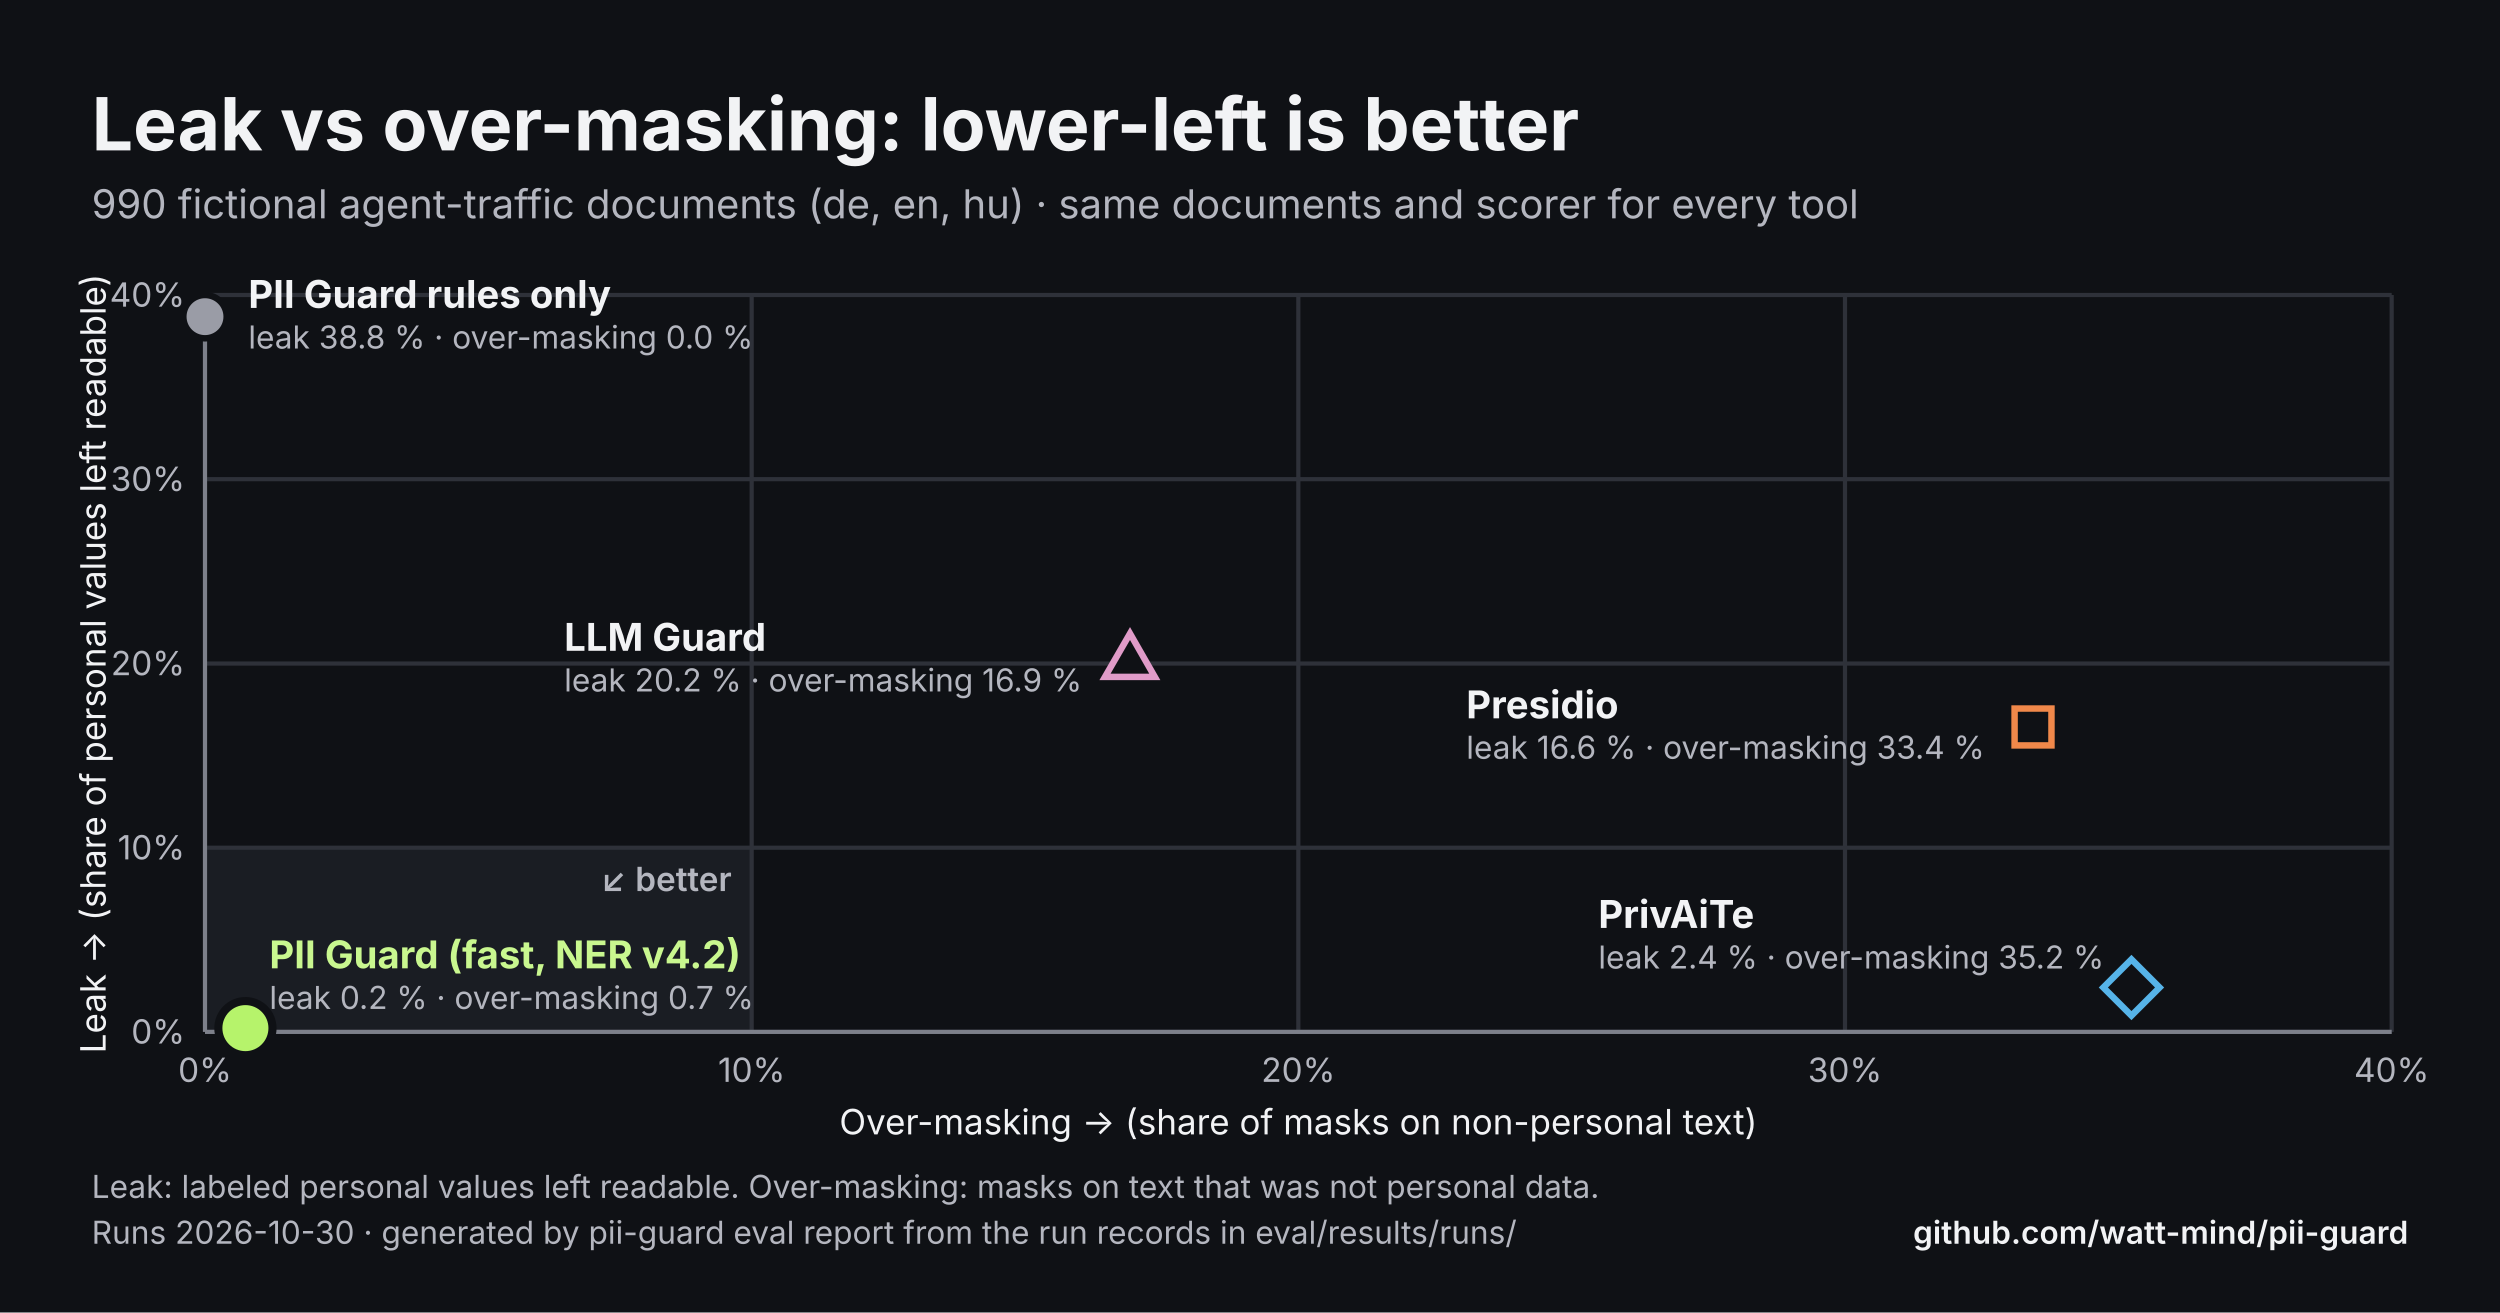
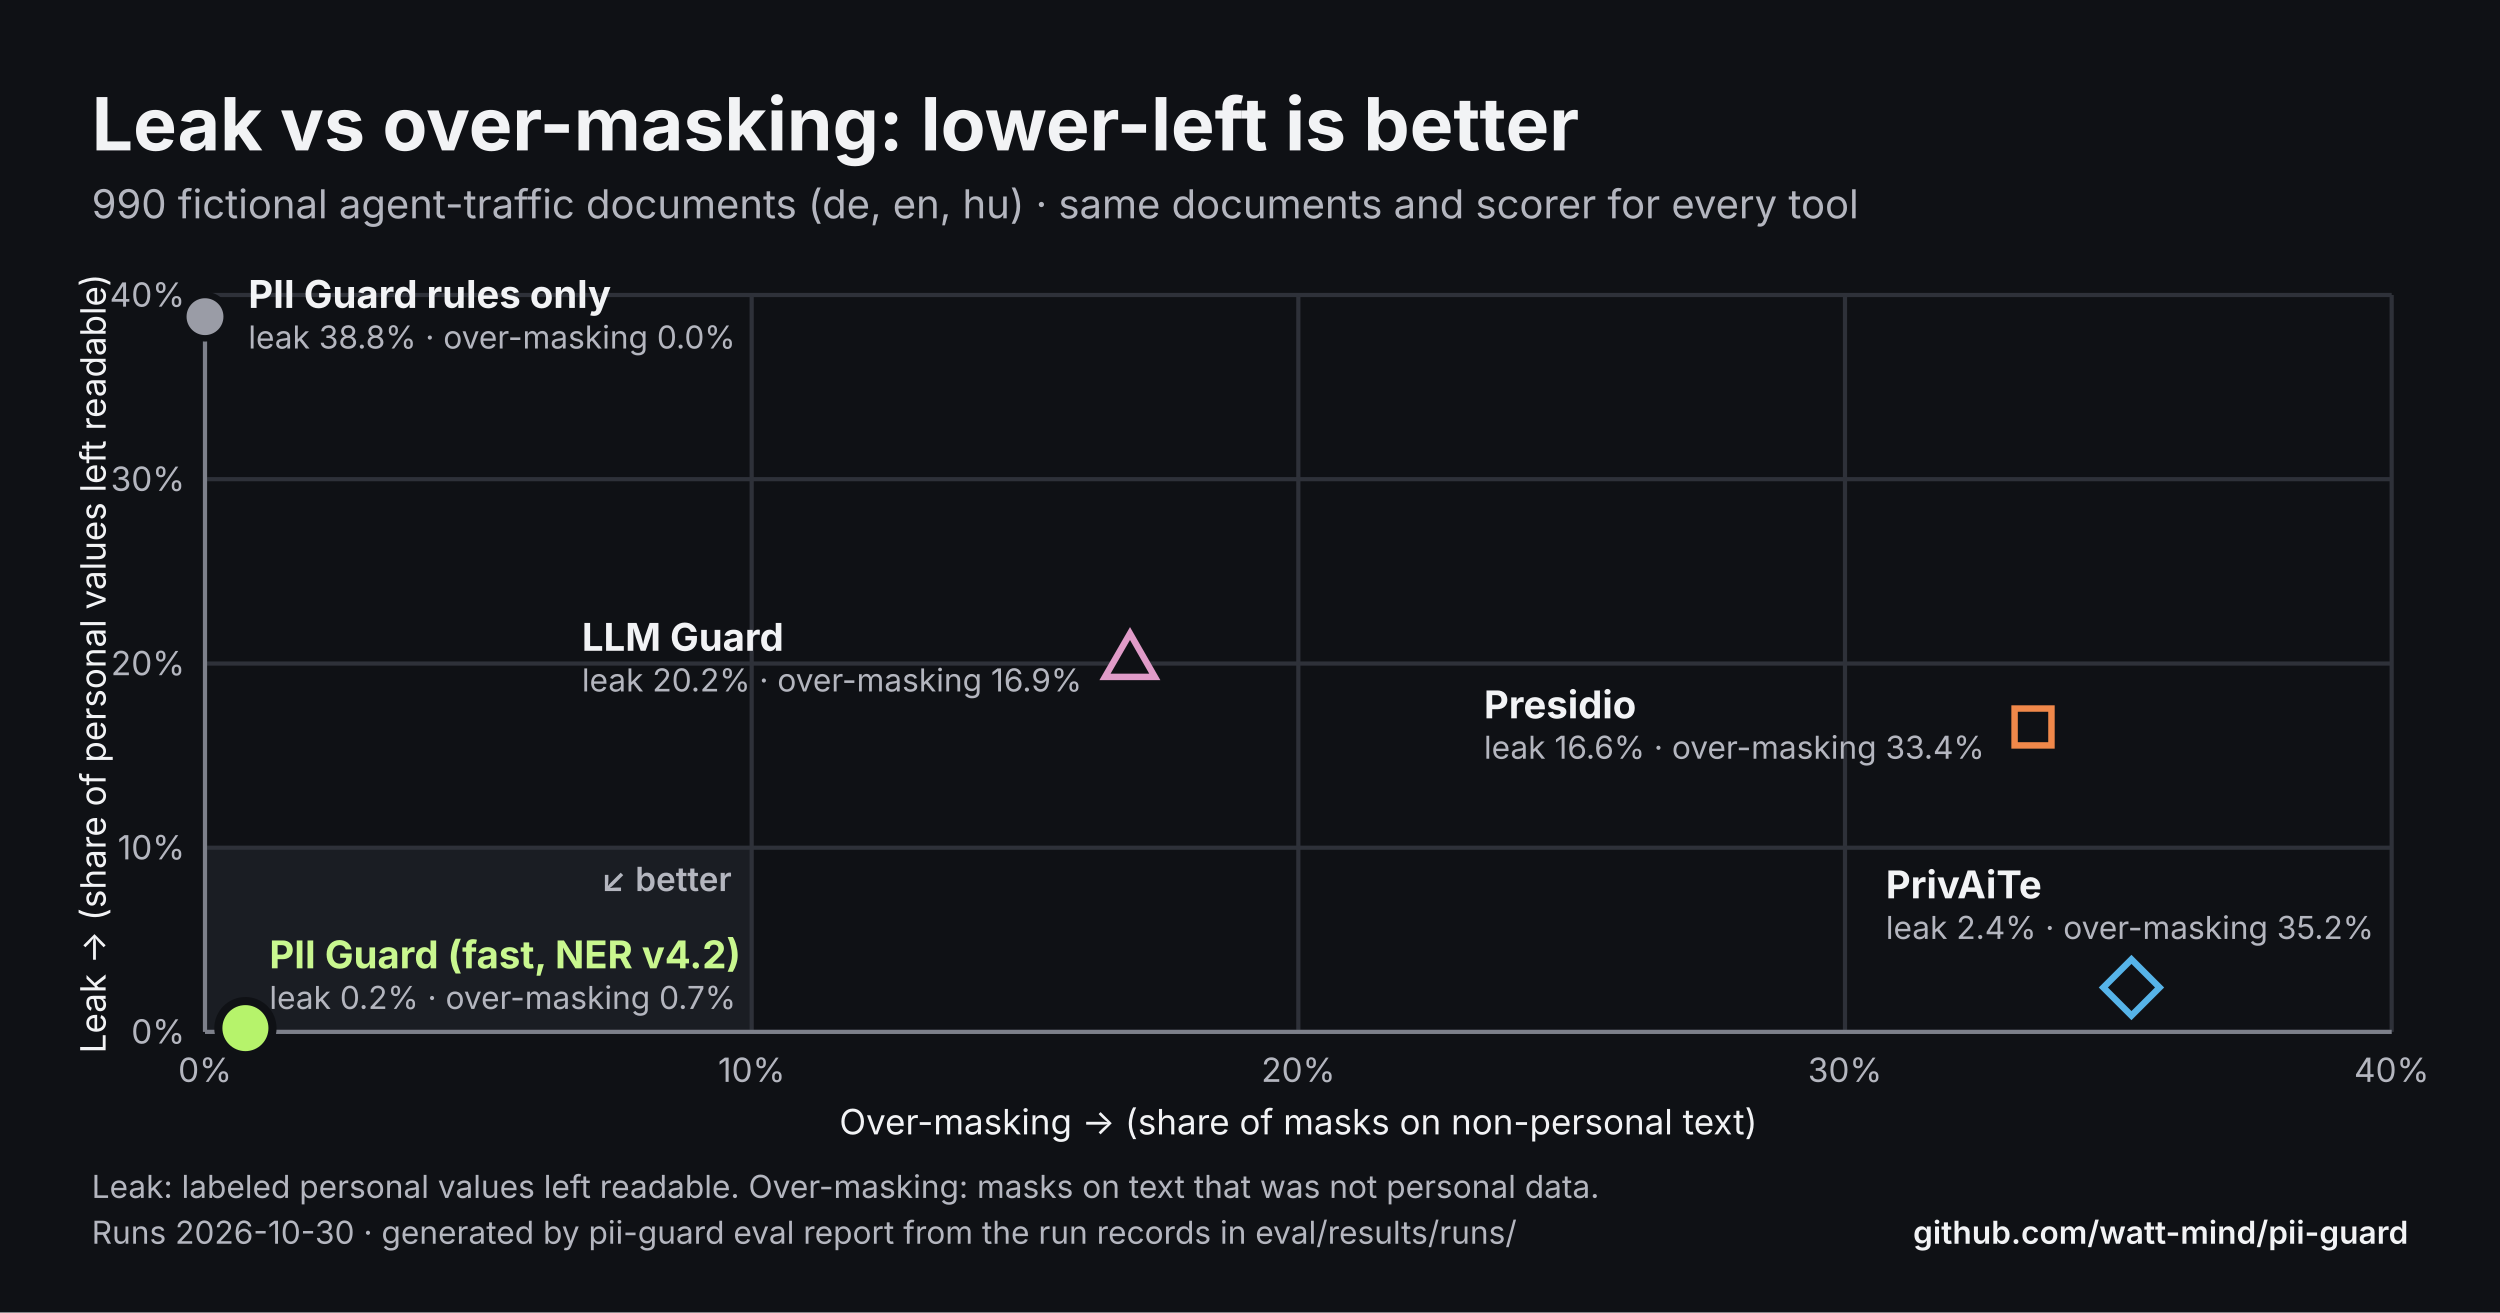
<svg xmlns="http://www.w3.org/2000/svg" viewBox="0 0 1200 630" width="1200" height="630" role="img" aria-labelledby="t d" font-family="Inter, 'Helvetica Neue', Helvetica, Arial, sans-serif">
  <rect x="0" y="0" width="1200" height="630" fill="#0F1115" />
  <text x="44" y="72.2" font-size="35.2" fill="#F2F3F5" font-weight="700">Leak vs over-masking: lower-left is better</text>
  <text x="44" y="104.8" font-size="19.2" fill="#B4B6BF">990 fictional agent-traffic documents (de, en, hu) · same documents and scorer for every tool</text>
  <text x="44" y="597" font-size="15.2" fill="#B4B6BF">Runs 2026-10-30 · generated by pii-guard eval report from the run records in eval/results/runs/</text>
  <text x="1156" y="597" font-size="15.2" fill="#F2F3F5" text-anchor="end" font-weight="600">github.com/watt-mind/pii-guard</text>
  <text x="44" y="575" font-size="15.2" fill="#B4B6BF">Leak: labeled personal values left readable. Over-masking: masks on text that was not personal data.</text>
  <rect x="98.4" y="406.9" width="262.4" height="88.4" fill="#1A1D23" />
  <line x1="98.4" y1="495.3" x2="1148" y2="495.3" stroke="#2E3139" stroke-width="2" />
  <text x="88.8" y="500.9" font-size="16" fill="#B4B6BF" text-anchor="end">0%</text>
  <line x1="98.4" y1="406.9" x2="1148" y2="406.9" stroke="#2E3139" stroke-width="2" />
  <text x="88.8" y="412.5" font-size="16" fill="#B4B6BF" text-anchor="end">10%</text>
  <line x1="98.4" y1="318.5" x2="1148" y2="318.5" stroke="#2E3139" stroke-width="2" />
  <text x="88.8" y="324.1" font-size="16" fill="#B4B6BF" text-anchor="end">20%</text>
  <line x1="98.4" y1="230" x2="1148" y2="230" stroke="#2E3139" stroke-width="2" />
  <text x="88.8" y="235.6" font-size="16" fill="#B4B6BF" text-anchor="end">30%</text>
  <line x1="98.4" y1="141.6" x2="1148" y2="141.6" stroke="#2E3139" stroke-width="2" />
  <text x="88.8" y="147.2" font-size="16" fill="#B4B6BF" text-anchor="end">40%</text>
  <line x1="98.4" y1="141.6" x2="98.4" y2="495.3" stroke="#2E3139" stroke-width="2" />
  <text x="98.4" y="519.3" font-size="16" fill="#B4B6BF" text-anchor="middle">0%</text>
  <line x1="360.8" y1="141.6" x2="360.8" y2="495.3" stroke="#2E3139" stroke-width="2" />
  <text x="360.8" y="519.3" font-size="16" fill="#B4B6BF" text-anchor="middle">10%</text>
  <line x1="623.2" y1="141.6" x2="623.2" y2="495.3" stroke="#2E3139" stroke-width="2" />
  <text x="623.2" y="519.3" font-size="16" fill="#B4B6BF" text-anchor="middle">20%</text>
  <line x1="885.6" y1="141.6" x2="885.6" y2="495.3" stroke="#2E3139" stroke-width="2" />
  <text x="885.6" y="519.3" font-size="16" fill="#B4B6BF" text-anchor="middle">30%</text>
  <line x1="1148" y1="141.6" x2="1148" y2="495.3" stroke="#2E3139" stroke-width="2" />
  <text x="1148" y="519.3" font-size="16" fill="#B4B6BF" text-anchor="middle">40%</text>
  <line x1="98.4" y1="495.3" x2="1148" y2="495.3" stroke="#7D808A" stroke-width="2" />
  <line x1="98.4" y1="141.6" x2="98.4" y2="495.3" stroke="#7D808A" stroke-width="2" />
  <text x="623.2" y="544.5" font-size="16.8" fill="#F2F3F5" text-anchor="middle">Over-masking → (share of masks on non-personal text)</text>
  <text x="50.7" y="318.5" font-size="16.8" fill="#F2F3F5" text-anchor="middle" transform="rotate(-90 50.7 318.5)">Leak → (share of personal values left readable)</text>
  <text x="351.2" y="427.7" font-size="16" fill="#B4B6BF" text-anchor="end" font-weight="600">↙ better</text>
  <circle cx="117.8" cy="493.5" r="13" fill="#B6F36B" stroke="#0F1115" stroke-width="3.9" />
  <polygon points="1023.1,460.5 1036.6,474 1023.1,487.5 1009.6,474" fill="#0F1115" stroke="#56B4E9" stroke-width="3.1" />
  <rect x="967" y="340.1" width="17.7" height="17.7" fill="#0F1115" stroke="#F0884A" stroke-width="3.1" />
  <polygon points="542.4,304.1 554.3,324.9 530.4,324.9" fill="#0F1115" stroke="#E09BC8" stroke-width="3.1" />
  <circle cx="98.4" cy="152" r="10.4" fill="#9A9CA6" stroke="#0F1115" stroke-width="3.1" />
  <text x="129.3" y="464.8" font-size="18.4" fill="#C9F78F" font-weight="700">PII Guard (fast, NER v4.2)</text>
-   <text x="129.3" y="484.3" font-size="15.2" fill="#B4B6BF">leak 0.2 % · over-masking 0.7 %</text>
-   <text x="767.2" y="445.4" font-size="18.4" fill="#F2F3F5" font-weight="700">PrivAiTe</text>
-   <text x="767.2" y="464.9" font-size="15.2" fill="#B4B6BF">leak 2.4 % · over-masking 35.2 %</text>
-   <text x="703.8" y="344.8" font-size="18.4" fill="#F2F3F5" font-weight="700">Presidio</text>
-   <text x="703.8" y="364.2" font-size="15.2" fill="#B4B6BF">leak 16.6 % · over-masking 33.4 %</text>
-   <text x="270.8" y="312.4" font-size="18.4" fill="#F2F3F5" font-weight="700">LLM Guard</text>
-   <text x="270.8" y="331.9" font-size="15.2" fill="#B4B6BF">leak 20.2 % · over-masking 16.9 %</text>
+   <text x="129.3" y="484.3" font-size="15.2" fill="#B4B6BF">leak 0.2% · over-masking 0.7%</text>
+   <text x="905.2" y="431.2" font-size="18.4" fill="#F2F3F5" font-weight="700">PrivAiTe</text>
+   <text x="905.2" y="450.7" font-size="15.2" fill="#B4B6BF">leak 2.4% · over-masking 35.2%</text>
+   <text x="712.3" y="344.8" font-size="18.4" fill="#F2F3F5" font-weight="700">Presidio</text>
+   <text x="712.3" y="364.2" font-size="15.2" fill="#B4B6BF">leak 16.6% · over-masking 33.4%</text>
+   <text x="279.3" y="312.4" font-size="18.4" fill="#F2F3F5" font-weight="700">LLM Guard</text>
+   <text x="279.3" y="331.9" font-size="15.2" fill="#B4B6BF">leak 20.2% · over-masking 16.9%</text>
  <text x="119.2" y="147.8" font-size="18.4" fill="#F2F3F5" font-weight="700">PII Guard rules only</text>
-   <text x="119.2" y="167.3" font-size="15.2" fill="#B4B6BF">leak 38.8 % · over-masking 0.0 %</text>
+   <text x="119.2" y="167.3" font-size="15.2" fill="#B4B6BF">leak 38.8% · over-masking 0.0%</text>
</svg>
